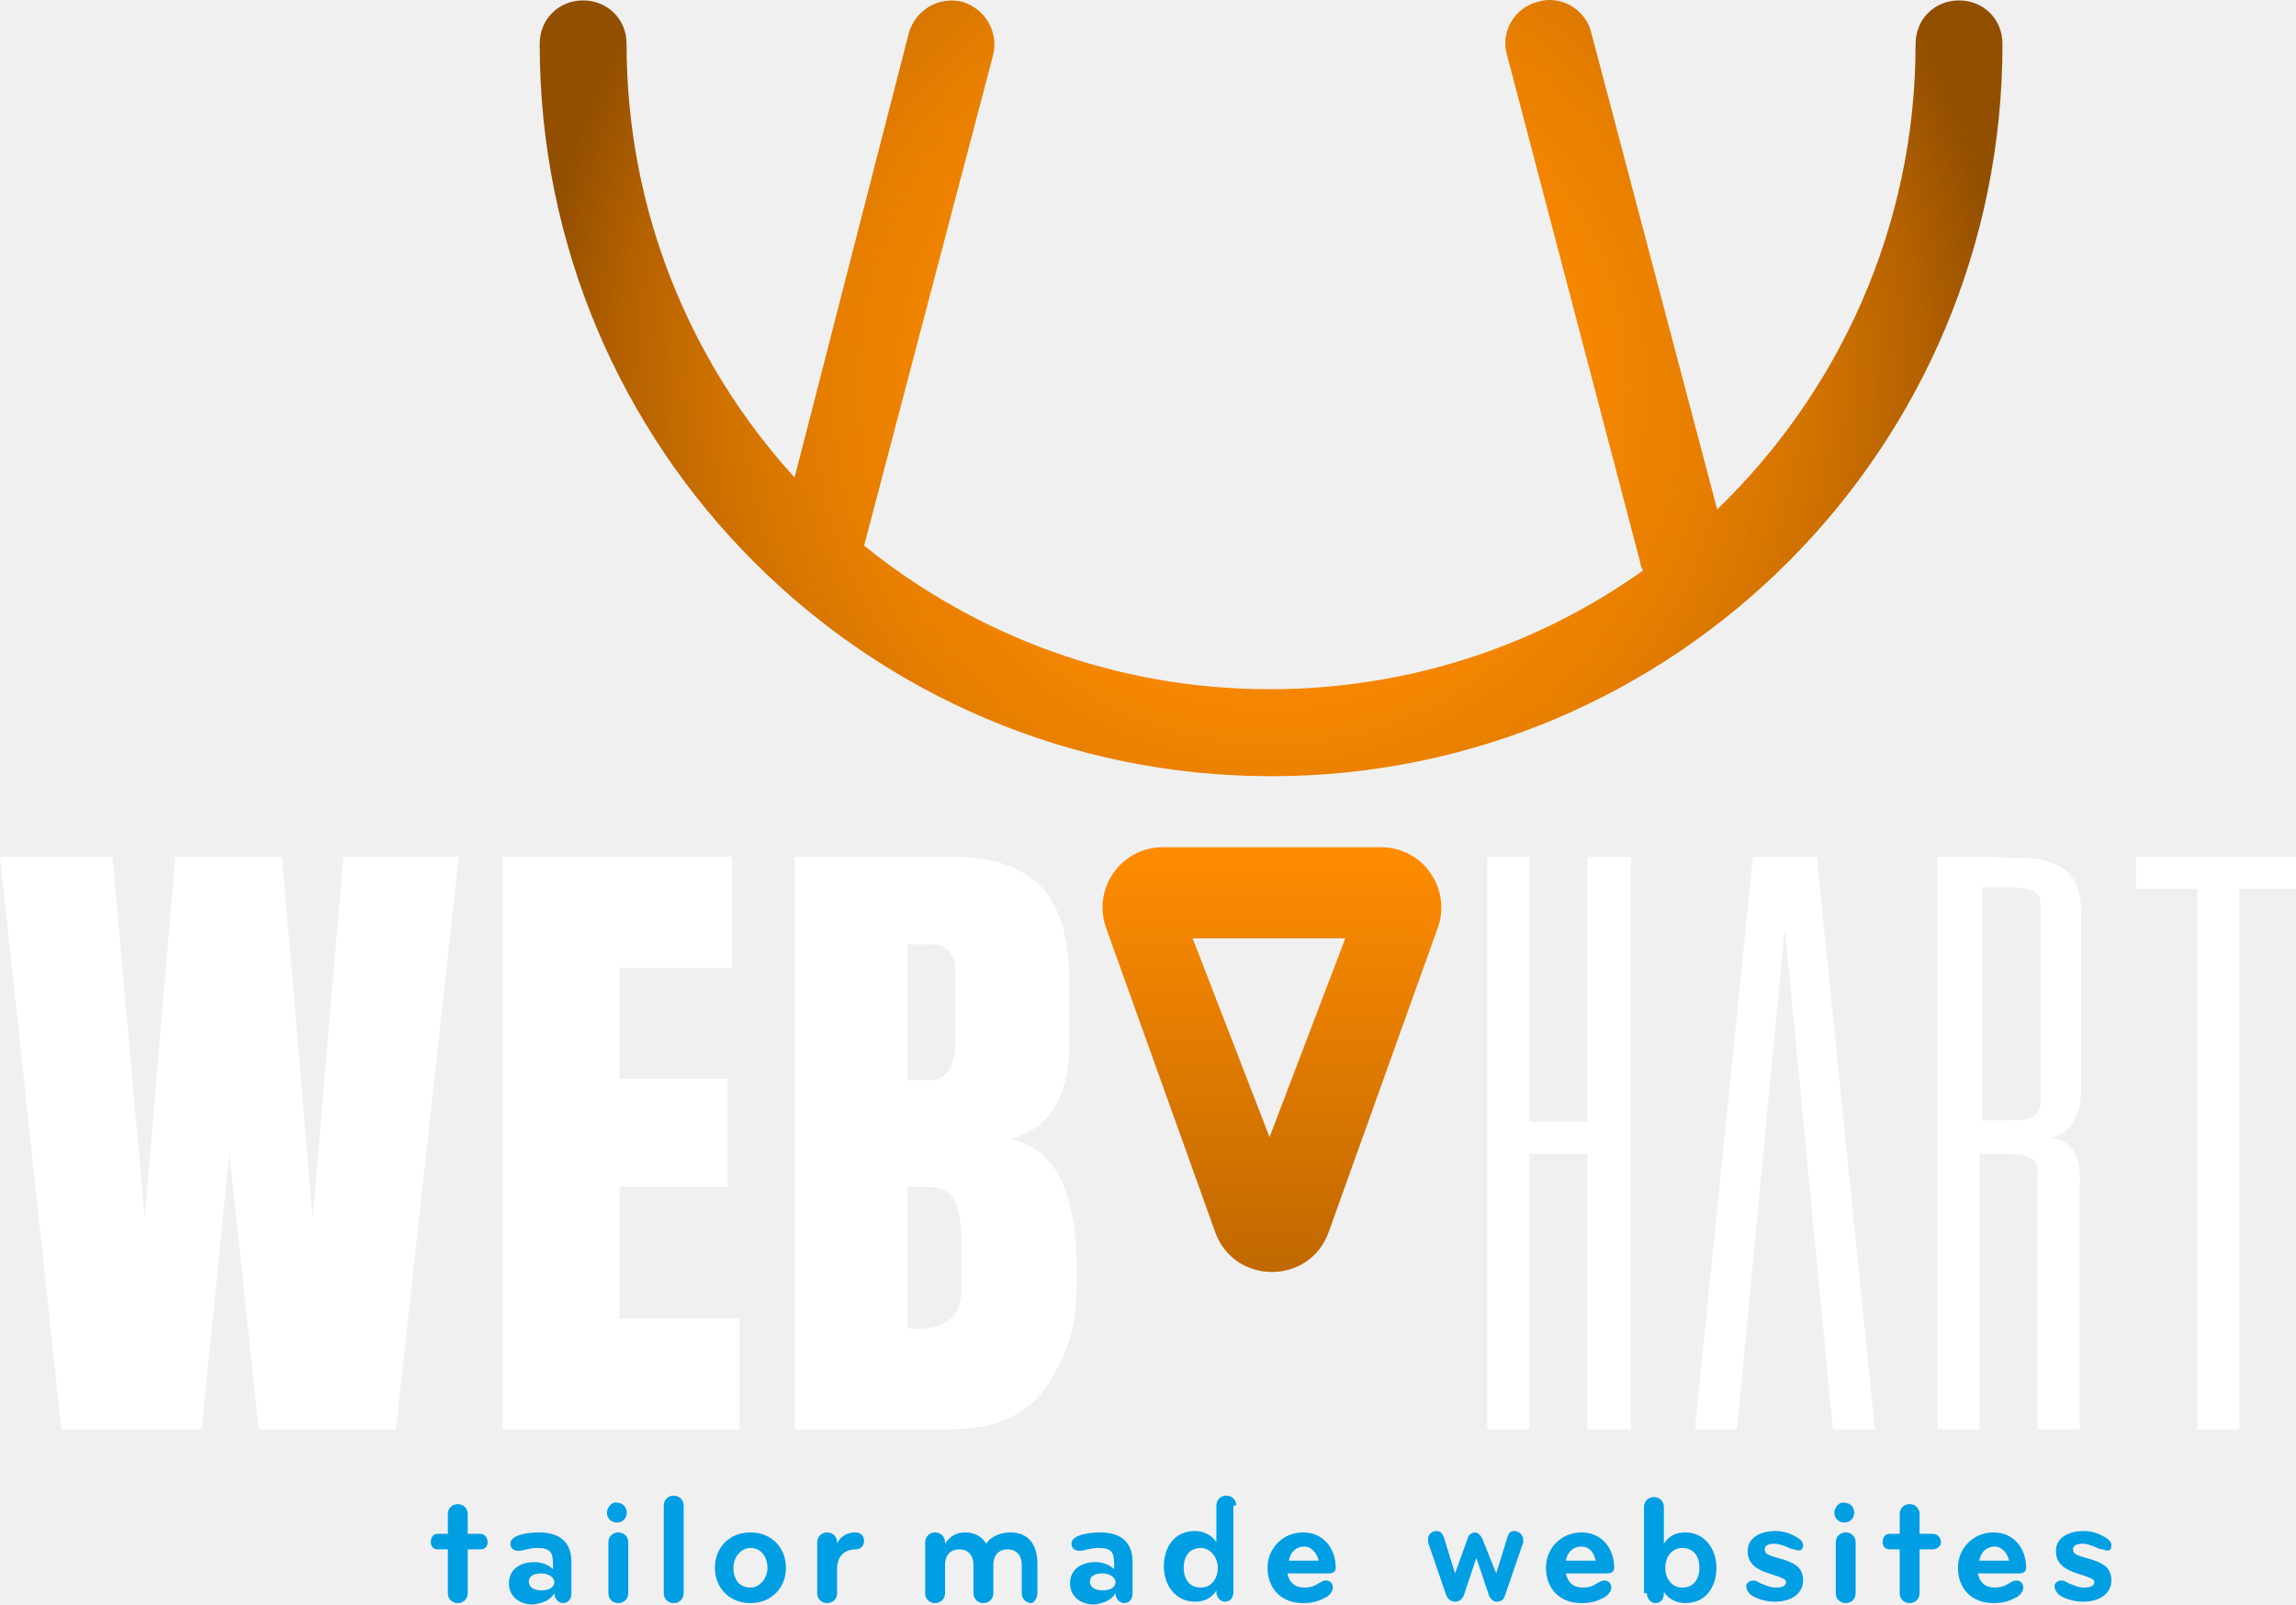
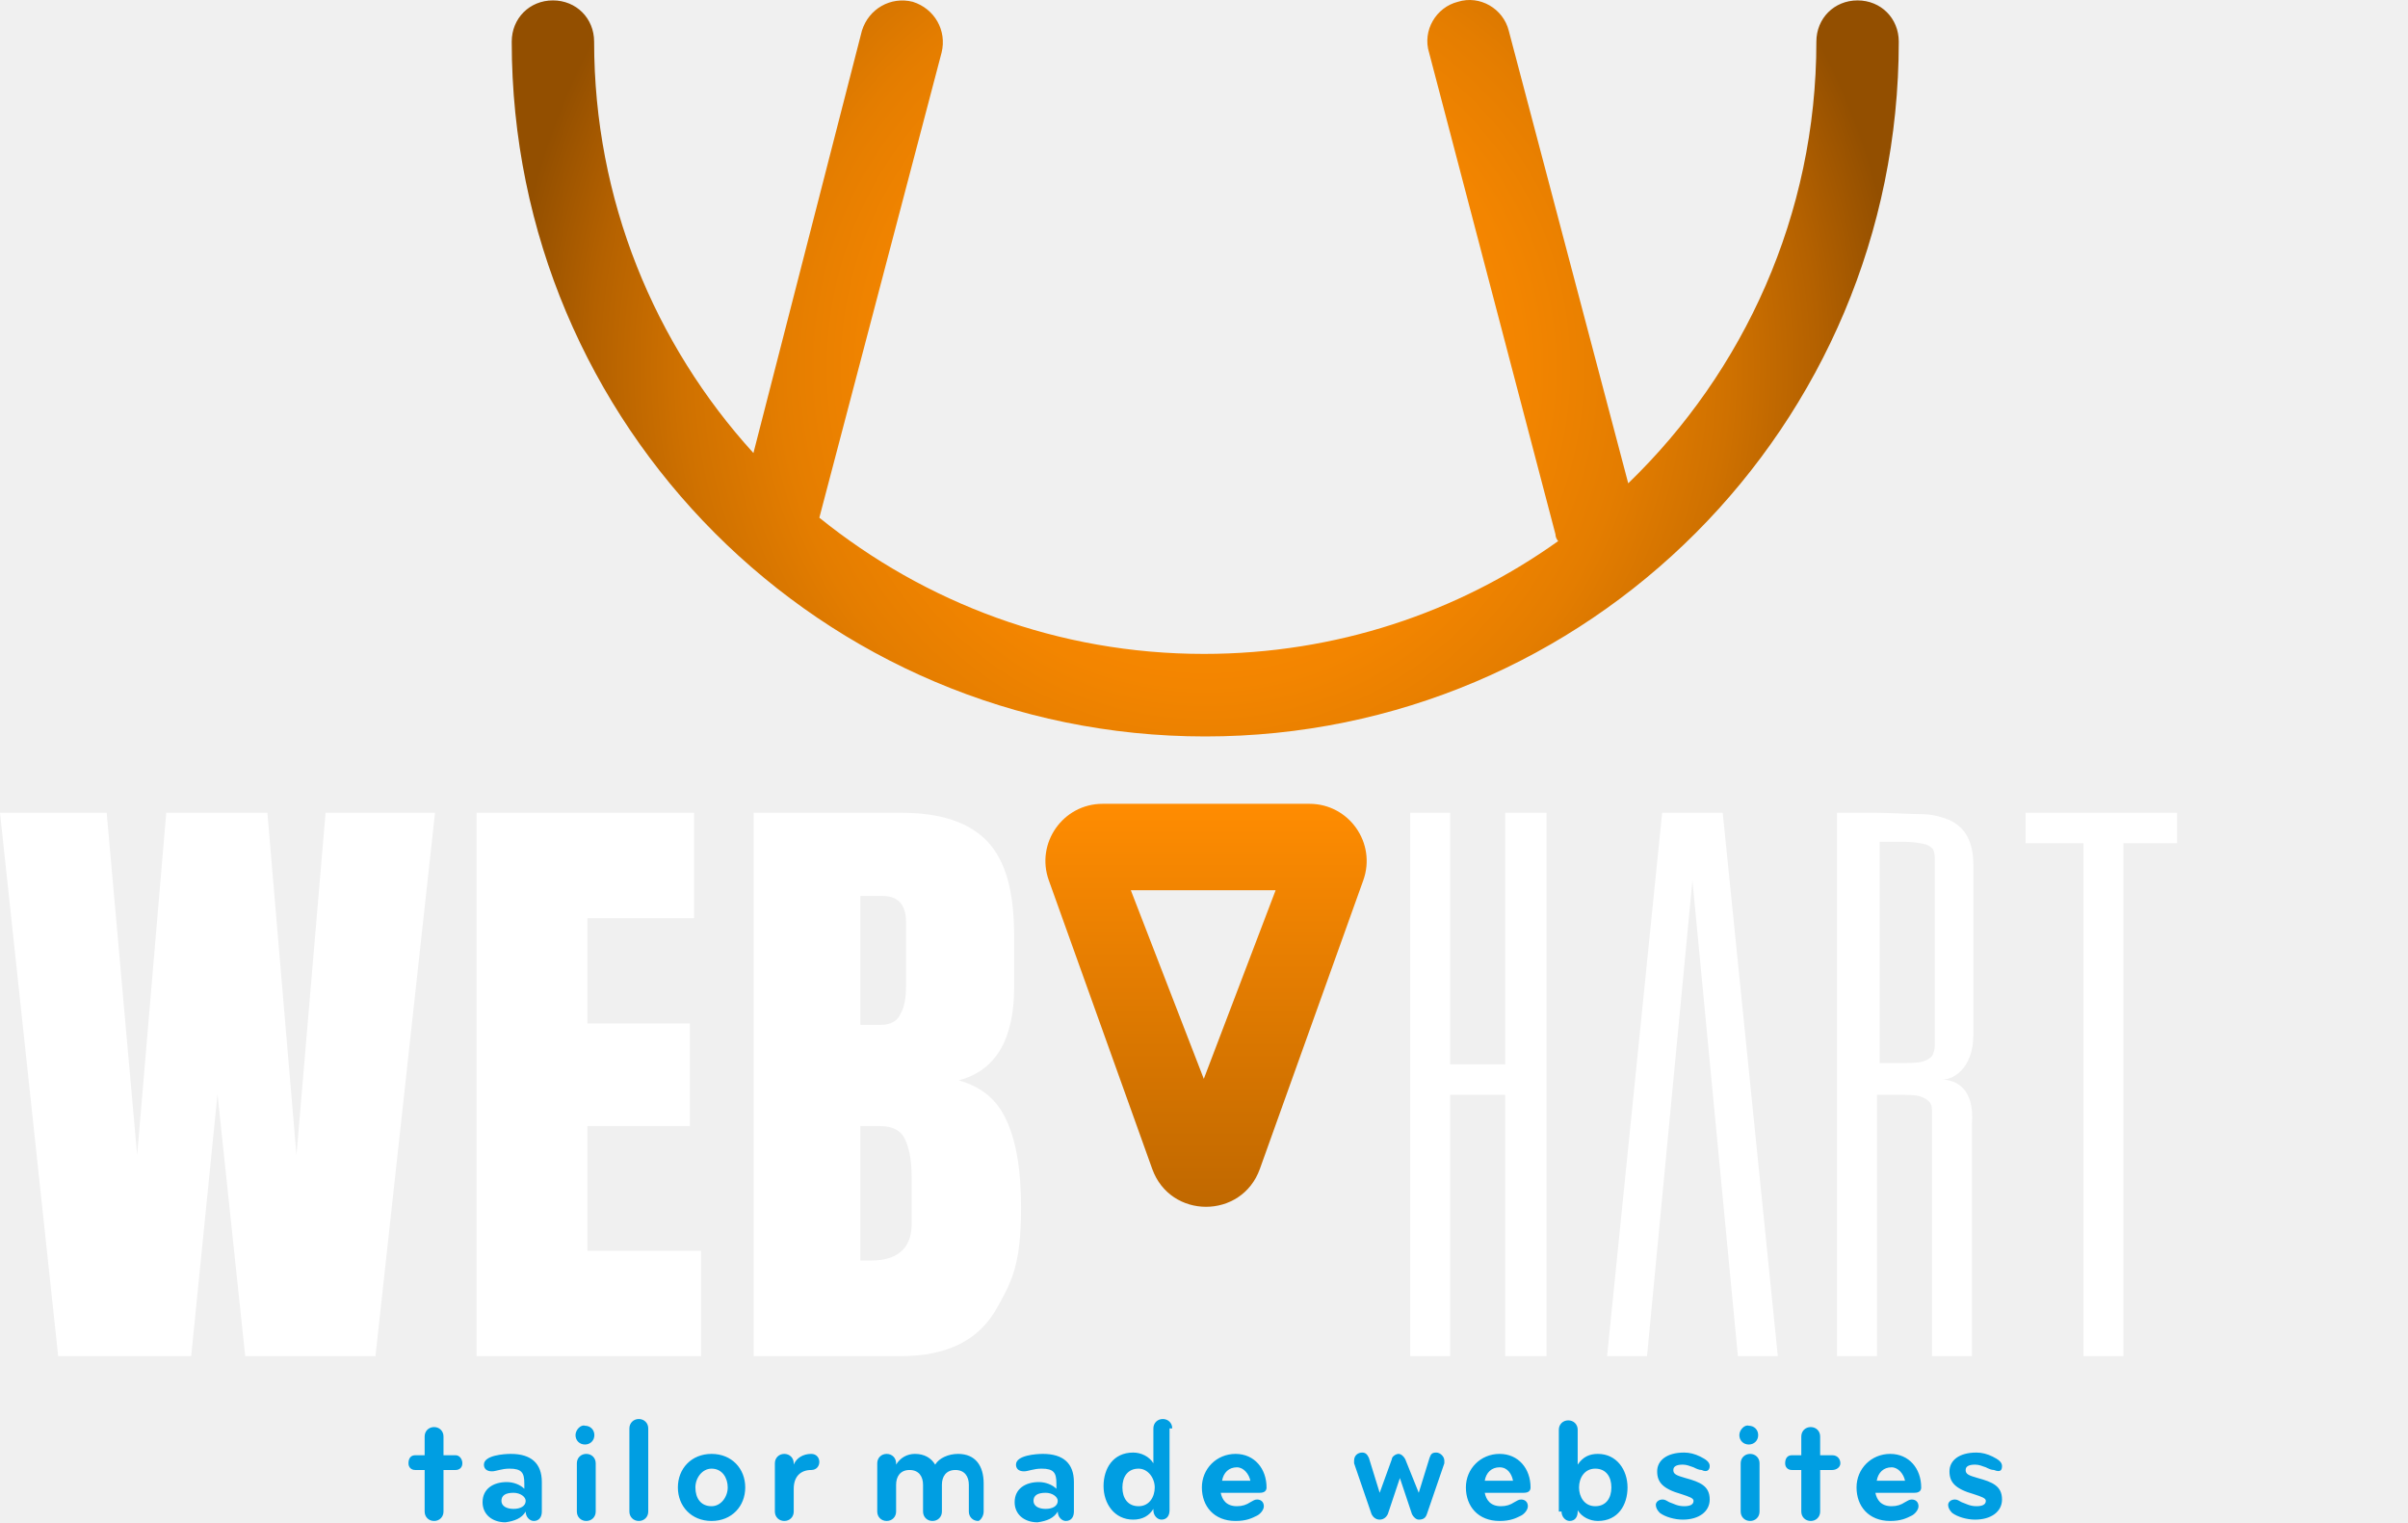
- <svg xmlns="http://www.w3.org/2000/svg" viewBox="0 0 495 346" fill="none">
-   <path fill-rule="evenodd" clip-rule="evenodd" d="M261.979 265.678C266.097 277.162 282.338 277.162 286.454 265.678L309.969 200.083C313.004 191.614 306.727 182.696 297.731 182.696H250.703C241.706 182.696 235.43 191.614 238.465 200.083L261.979 265.678ZM257.118 202.344L273.707 245.211L290.037 202.344H257.118Z" fill="url(#paint0_linear)" />
-   <path d="M422.354 0.092C417.046 0.092 412.987 4.157 412.987 9.473C412.987 48.873 396.438 84.521 370.209 109.85L343.043 6.972C341.794 1.968 336.486 -1.159 331.49 0.405C326.494 1.656 323.372 6.972 324.933 11.975L353.66 121.42C353.66 122.045 353.972 122.67 354.284 122.983C331.49 139.243 303.7 148.624 273.724 148.624C240.626 148.624 210.337 137.055 186.294 117.667L214.085 11.975C215.333 6.972 212.523 1.968 207.527 0.405C202.531 -0.846 197.535 1.968 195.974 6.972L171.306 102.97C148.824 78.267 135.086 45.434 135.086 9.473C135.086 4.157 131.026 0.092 125.718 0.092C120.41 0.092 116.351 4.157 116.351 9.473C116.351 96.716 186.919 167.386 274.036 167.386C361.154 167.386 431.722 96.716 431.722 9.473C431.722 4.157 427.663 0.092 422.354 0.092Z" fill="url(#paint1_radial)" />
-   <path d="M198.136 286.498H195.616V255.938H200.026C202.861 255.938 204.751 256.883 205.696 258.774C206.641 260.664 207.271 263.499 207.271 267.28V277.361C207.586 283.347 204.436 286.498 198.136 286.498ZM195.616 232.94V203.64H200.656C204.121 203.64 206.011 205.531 206.011 209.626V223.803C206.011 226.639 205.696 228.844 204.751 230.419C204.121 231.995 202.546 232.94 200.341 232.94H195.616ZM171.36 308.236H204.751C215.146 308.236 222.076 304.771 226.171 298.155C229.951 291.539 232.156 287.758 232.156 274.526C232.156 266.335 231.211 260.034 229.006 254.993C226.801 249.952 223.336 247.117 217.981 245.542C226.486 243.336 230.581 236.09 230.581 224.434V212.777C230.581 202.695 228.691 195.764 224.596 191.354C220.501 186.943 213.886 184.738 205.066 184.738H171.36V308.236ZM159.39 308.236V284.292H133.56V255.938H156.87V232.625H133.56V208.681H157.815V184.738H108.36V308.236H159.39V308.236ZM43.47 308.236L49.455 248.692L55.755 308.236H85.365L98.91 184.738H74.025L67.41 262.554L60.795 184.738H37.8L31.185 262.554L24.255 184.738H0L13.23 308.236H43.47Z" fill="white" />
-   <path d="M329.713 184.738H320.635V308.236H329.713V248.844H342.235V308.236H351.626V184.738H342.235V241.93H329.713V184.738Z" fill="white" />
-   <path d="M404.218 308.236L391.696 184.738H377.922L365.4 308.236H374.479L384.809 200.136L395.14 308.236H404.218Z" fill="white" />
-   <path d="M439.906 237.531C439.906 238.788 439.593 239.416 439.28 240.045C438.654 240.673 438.028 240.988 437.089 241.302C435.836 241.616 433.958 241.616 432.393 241.616H427.384V191.337C428.949 191.337 432.393 191.337 433.332 191.337C434.584 191.337 437.089 191.651 438.028 191.965C438.654 192.279 439.28 192.594 439.593 193.222C439.906 193.851 439.906 194.793 439.906 195.736V237.531V237.531ZM441.471 245.387C444.915 245.387 448.671 241.93 448.671 235.331V196.365C448.671 193.536 448.045 191.337 447.106 189.765C446.167 188.194 444.602 186.937 443.037 186.309C441.471 185.68 439.28 185.052 437.089 185.052C434.897 185.052 429.262 184.738 426.758 184.738H417.68V308.236H426.758V248.844H431.767C433.332 248.844 435.523 248.844 436.462 249.158C437.402 249.472 438.028 249.786 438.654 250.415C439.28 251.043 439.28 251.986 439.28 252.929V308.236H448.358V255.443C448.984 247.587 444.915 245.387 441.471 245.387Z" fill="white" />
-   <path d="M460.565 184.738V191.651H473.713V308.236H482.792V191.651H495.001V184.738H460.565Z" fill="white" />
-   <path d="M455.196 333.196C455.196 332.281 454.277 331.671 453.052 331.061C451.827 330.452 450.602 330.147 449.377 330.147C445.395 330.147 443.251 331.976 443.251 334.415C443.251 336.854 444.476 338.378 448.764 339.598C450.602 340.208 451.52 340.512 451.52 341.122C451.52 342.037 450.602 342.342 449.377 342.342C447.845 342.342 446.926 341.732 446.008 341.427C445.395 341.122 445.089 340.817 444.476 340.817C443.557 340.817 442.945 341.427 442.945 342.037C442.945 342.646 443.251 343.256 443.864 343.866C445.089 344.781 447.233 345.39 449.07 345.39C452.746 345.39 455.196 343.561 455.196 340.817C455.196 337.769 453.052 336.854 449.683 335.939C447.539 335.33 446.926 335.025 446.926 334.11C446.926 333.196 447.845 332.891 449.07 332.891C449.989 332.891 450.602 333.196 451.52 333.5C452.133 333.805 452.746 334.11 453.358 334.11C454.889 334.72 455.196 334.11 455.196 333.196ZM433.144 336.549H426.712C427.019 334.72 428.244 333.5 430.081 333.5C431.613 333.5 432.838 335.025 433.144 336.549ZM436.819 338.073C436.819 333.805 434.063 330.452 429.775 330.452C425.487 330.452 422.118 333.805 422.118 338.073C422.118 342.342 424.875 345.695 429.775 345.695C432.225 345.695 433.45 345.085 434.675 344.476C435.288 344.171 436.207 343.256 436.207 342.342C436.207 341.427 435.594 340.817 434.675 340.817C434.063 340.817 433.757 341.122 433.144 341.427C432.225 342.037 431.306 342.342 430.081 342.342C427.631 342.342 426.712 340.817 426.406 339.293H435.288C436.513 339.293 436.819 338.683 436.819 338.073ZM409.561 343.561C409.561 344.781 410.48 345.695 411.705 345.695C412.93 345.695 413.849 344.781 413.849 343.561V334.11H416.605C417.524 334.11 418.443 333.5 418.443 332.586C418.443 331.671 417.831 330.757 416.605 330.757H413.849V326.488C413.849 325.269 412.93 324.354 411.705 324.354C410.48 324.354 409.561 325.269 409.561 326.488V330.757H407.417C406.498 330.757 405.886 331.366 405.886 332.586C405.886 333.5 406.498 334.11 407.417 334.11H409.561V343.561ZM395.779 343.561C395.779 344.781 396.698 345.695 397.923 345.695C399.148 345.695 400.067 344.781 400.067 343.561V332.586C400.067 331.366 399.148 330.452 397.923 330.452C396.698 330.452 395.779 331.366 395.779 332.586V343.561ZM395.473 326.184C395.473 327.403 396.391 328.318 397.617 328.318C398.842 328.318 399.76 327.403 399.76 326.184C399.76 324.964 398.842 324.049 397.617 324.049C396.698 323.745 395.473 324.964 395.473 326.184ZM388.735 333.196C388.735 332.281 387.816 331.671 386.591 331.061C385.366 330.452 384.141 330.147 382.916 330.147C378.934 330.147 376.79 331.976 376.79 334.415C376.79 336.854 378.015 338.378 382.303 339.598C384.141 340.208 385.059 340.512 385.059 341.122C385.059 342.037 384.141 342.342 382.916 342.342C381.384 342.342 380.465 341.732 379.547 341.427C378.934 341.122 378.628 340.817 378.015 340.817C377.096 340.817 376.484 341.427 376.484 342.037C376.484 342.646 376.79 343.256 377.403 343.866C378.628 344.781 380.772 345.39 382.609 345.39C386.285 345.39 388.735 343.561 388.735 340.817C388.735 337.769 386.591 336.854 383.222 335.939C381.078 335.33 380.465 335.025 380.465 334.11C380.465 333.196 381.384 332.891 382.609 332.891C383.528 332.891 384.141 333.196 385.059 333.5C385.672 333.805 386.284 334.11 386.897 334.11C388.122 334.72 388.735 334.11 388.735 333.196ZM366.377 338.073C366.377 340.512 365.152 342.342 362.702 342.342C360.251 342.342 359.026 340.208 359.026 338.073C359.026 335.939 360.251 333.805 362.702 333.805C365.152 333.805 366.377 335.635 366.377 338.073ZM355.045 343.561C355.045 344.781 355.964 345.695 356.882 345.695C358.107 345.695 358.72 344.781 358.72 343.561V343.256C359.639 344.781 361.476 345.695 363.314 345.695C367.908 345.695 370.052 342.037 370.052 338.073C370.052 334.11 367.602 330.452 363.314 330.452C361.476 330.452 359.945 331.061 358.72 332.891V324.964C358.72 323.745 357.801 322.83 356.576 322.83C355.351 322.83 354.432 323.745 354.432 324.964V343.561H355.045ZM344.019 336.549H337.587C337.894 334.72 339.119 333.5 340.956 333.5C342.794 333.5 343.713 335.025 344.019 336.549ZM348.001 338.073C348.001 333.805 345.244 330.452 340.956 330.452C336.668 330.452 333.299 333.805 333.299 338.073C333.299 342.342 336.056 345.695 340.956 345.695C343.406 345.695 344.632 345.085 345.857 344.476C346.469 344.171 347.388 343.256 347.388 342.342C347.388 341.427 346.775 340.817 345.857 340.817C345.244 340.817 344.938 341.122 344.325 341.427C343.406 342.037 342.488 342.342 341.263 342.342C338.812 342.342 337.894 340.817 337.587 339.293H346.469C347.694 339.293 348.001 338.683 348.001 338.073ZM319.517 331.671C319.211 331.061 318.598 330.452 317.986 330.452C317.373 330.452 316.455 331.061 316.455 331.671L313.698 339.293L311.248 331.366C310.942 330.757 310.635 330.147 309.717 330.147C308.798 330.147 307.879 330.757 307.879 331.976C307.879 332.281 307.879 332.586 307.879 332.586L311.86 344.171C312.167 344.781 312.779 345.39 313.698 345.39C314.617 345.39 315.229 344.781 315.536 344.171L318.292 335.939L321.049 344.171C321.355 344.781 321.967 345.39 322.58 345.39C323.499 345.39 324.111 345.085 324.418 344.171L328.399 332.586C328.399 332.281 328.399 331.976 328.399 331.976C328.399 331.061 327.48 330.147 326.561 330.147C325.643 330.147 325.336 330.452 325.03 331.366L322.58 339.293L319.517 331.671ZM284.296 336.549H277.864C278.171 334.72 279.396 333.5 281.233 333.5C282.765 333.5 283.99 335.025 284.296 336.549ZM287.971 338.073C287.971 333.805 285.215 330.452 280.927 330.452C276.639 330.452 273.27 333.805 273.27 338.073C273.27 342.342 276.027 345.695 280.927 345.695C283.377 345.695 284.602 345.085 285.827 344.476C286.44 344.171 287.359 343.256 287.359 342.342C287.359 341.427 286.746 340.817 285.827 340.817C285.215 340.817 284.908 341.122 284.296 341.427C283.377 342.037 282.458 342.342 281.233 342.342C278.783 342.342 277.864 340.817 277.558 339.293H286.44C287.665 339.293 287.971 338.683 287.971 338.073ZM255.2 338.073C255.2 335.635 256.425 333.805 258.875 333.805C261.019 333.805 262.551 335.939 262.551 338.073C262.551 340.208 261.326 342.342 258.875 342.342C256.425 342.342 255.2 340.512 255.2 338.073ZM266.532 324.659C266.532 323.44 265.613 322.525 264.388 322.525C263.163 322.525 262.244 323.44 262.244 324.659V332.586C261.326 331.061 259.488 330.147 257.65 330.147C253.056 330.147 250.912 333.805 250.912 337.769C250.912 341.732 253.362 345.39 257.65 345.39C259.794 345.39 261.326 344.476 262.244 342.951V343.256C262.244 344.476 263.163 345.39 264.082 345.39C265.307 345.39 265.92 344.476 265.92 343.256V324.659H266.532ZM240.499 341.122C240.499 342.342 239.274 342.951 237.743 342.951C236.211 342.951 234.986 342.342 234.986 341.122C234.986 339.903 235.905 339.293 237.743 339.293C239.274 339.293 240.499 340.208 240.499 341.122ZM240.499 343.561C240.499 344.781 241.418 345.695 242.337 345.695C243.562 345.695 244.174 344.781 244.174 343.561V336.854C244.174 332.586 241.724 330.452 237.13 330.452C235.599 330.452 231.005 330.757 231.005 332.891C231.005 333.805 231.617 334.415 232.842 334.415C233.761 334.415 234.986 333.805 236.824 333.805C239.58 333.805 240.193 334.72 240.193 337.159V338.378C239.274 337.464 237.743 336.854 236.211 336.854C233.149 336.854 230.698 338.378 230.698 341.427C230.698 344.171 232.842 346 235.905 346C238.049 345.695 239.58 345.085 240.499 343.561ZM223.654 343.561V337.159C223.654 333.196 221.816 330.452 217.835 330.452C215.691 330.452 213.547 331.366 212.628 332.891C211.709 331.366 210.178 330.452 208.034 330.452C206.197 330.452 204.665 331.366 203.746 332.891V332.586C203.746 331.366 202.828 330.452 201.603 330.452C200.377 330.452 199.459 331.366 199.459 332.586V343.561C199.459 344.781 200.377 345.695 201.603 345.695C202.828 345.695 203.746 344.781 203.746 343.561V337.464C203.746 335.635 204.665 334.11 206.809 334.11C208.953 334.11 209.872 335.635 209.872 337.464V343.561C209.872 344.781 210.791 345.695 212.016 345.695C213.241 345.695 214.16 344.781 214.16 343.561V337.464C214.16 335.635 215.078 334.11 217.222 334.11C219.366 334.11 220.285 335.635 220.285 337.464V343.561C220.285 344.781 221.204 345.695 222.429 345.695C222.735 345.695 223.654 344.781 223.654 343.561ZM186.289 332.281C186.289 331.366 185.676 330.452 184.451 330.452C182.614 330.452 181.082 331.366 180.47 332.891V332.586C180.47 331.366 179.551 330.452 178.326 330.452C177.101 330.452 176.182 331.366 176.182 332.586V343.561C176.182 344.781 177.101 345.695 178.326 345.695C179.551 345.695 180.47 344.781 180.47 343.561V338.378C180.47 335.635 182.001 334.11 184.451 334.11C185.676 334.11 186.289 333.196 186.289 332.281ZM165.462 338.073C165.462 340.208 163.931 342.342 161.787 342.342C159.337 342.342 158.112 340.512 158.112 338.073C158.112 335.939 159.643 333.805 161.787 333.805C164.237 333.805 165.462 335.939 165.462 338.073ZM169.444 338.073C169.444 333.805 166.381 330.452 161.787 330.452C157.193 330.452 154.13 333.805 154.13 338.073C154.13 342.342 157.193 345.695 161.787 345.695C166.381 345.695 169.444 342.342 169.444 338.073ZM143.105 343.561C143.105 344.781 144.023 345.695 145.248 345.695C146.474 345.695 147.392 344.781 147.392 343.561V324.659C147.392 323.44 146.474 322.525 145.248 322.525C144.023 322.525 143.105 323.44 143.105 324.659V343.561ZM131.16 343.561C131.16 344.781 132.079 345.695 133.304 345.695C134.529 345.695 135.448 344.781 135.448 343.561V332.586C135.448 331.366 134.529 330.452 133.304 330.452C132.079 330.452 131.16 331.366 131.16 332.586V343.561ZM130.854 326.184C130.854 327.403 131.773 328.318 132.998 328.318C134.223 328.318 135.142 327.403 135.142 326.184C135.142 324.964 134.223 324.049 132.998 324.049C132.079 323.745 130.854 324.964 130.854 326.184ZM119.522 341.122C119.522 342.342 118.297 342.951 116.765 342.951C115.234 342.951 114.009 342.342 114.009 341.122C114.009 339.903 114.928 339.293 116.765 339.293C118.297 339.293 119.522 340.208 119.522 341.122ZM119.522 343.561C119.522 344.781 120.44 345.695 121.359 345.695C122.584 345.695 123.197 344.781 123.197 343.561V336.854C123.197 332.586 120.747 330.452 116.153 330.452C114.621 330.452 110.027 330.757 110.027 332.891C110.027 333.805 110.64 334.415 111.865 334.415C112.784 334.415 114.009 333.805 115.846 333.805C118.603 333.805 119.215 334.72 119.215 337.159V338.378C118.297 337.464 116.765 336.854 115.234 336.854C112.171 336.854 109.721 338.378 109.721 341.427C109.721 344.171 111.865 346 114.928 346C117.071 345.695 118.603 345.085 119.522 343.561ZM96.551 343.561C96.551 344.781 97.47 345.695 98.695 345.695C99.92 345.695 100.839 344.781 100.839 343.561V334.11H103.595C104.514 334.11 105.127 333.5 105.127 332.586C105.127 331.671 104.514 330.757 103.595 330.757H100.839V326.488C100.839 325.269 99.92 324.354 98.695 324.354C97.47 324.354 96.551 325.269 96.551 326.488V330.757H94.407C93.489 330.757 92.876 331.366 92.876 332.586C92.876 333.5 93.489 334.11 94.407 334.11H96.551V343.561V343.561Z" fill="#009EE2" />
+ <svg xmlns="http://www.w3.org/2000/svg" width="1582" height="1000" viewBox="0 0 1582 1000" fill="none">
+   <g clip-path="url(#clip0)">
+     <path fill-rule="evenodd" clip-rule="evenodd" d="M756.981 767.855C768.879 801.046 815.807 801.046 827.7 767.855L895.646 578.274C904.416 553.798 886.279 528.023 860.285 528.023H724.399C698.402 528.023 680.268 553.798 689.038 578.274L756.981 767.855ZM742.935 584.809L790.868 708.702L838.053 584.809H742.935Z" fill="url(#paint0_linear)" />
+     <path d="M1220.38 0.267C1205.04 0.267 1193.31 12.016 1193.31 27.379C1193.31 141.253 1145.5 244.281 1069.71 317.486L991.213 20.149C987.604 5.689 972.266 -3.348 957.831 1.171C943.395 4.786 934.374 20.149 938.884 34.609L1021.89 350.925C1021.89 352.731 1022.79 354.538 1023.69 355.442C957.831 402.436 877.532 429.549 790.917 429.549C695.282 429.549 607.763 396.113 538.291 340.078L618.592 34.609C622.198 20.149 614.079 5.689 599.643 1.171C585.207 -2.445 570.772 5.689 566.261 20.149L494.984 297.601C430.023 226.205 390.327 131.311 390.327 27.379C390.327 12.016 378.596 0.267 363.259 0.267C347.921 0.267 336.193 12.016 336.193 27.379C336.193 279.527 540.097 483.775 791.819 483.775C1043.54 483.775 1247.45 279.527 1247.45 27.379C1247.45 12.016 1235.72 0.267 1220.38 0.267Z" fill="url(#paint1_radial)" />
+     <path d="M572.508 828.029H565.227V739.705H577.969C586.161 739.705 591.622 742.436 594.353 747.902C597.083 753.364 598.903 761.558 598.903 772.486V801.621C599.814 818.922 590.712 828.029 572.508 828.029ZM565.227 673.237V588.555H579.79C589.802 588.555 595.263 594.02 595.263 605.856V646.829C595.263 655.026 594.353 661.399 591.622 665.951C589.802 670.506 585.251 673.237 578.879 673.237H565.227ZM495.14 890.855H591.622C621.658 890.855 641.682 880.841 653.515 861.72C664.437 842.598 670.808 831.671 670.808 793.428C670.808 769.754 668.077 751.543 661.706 736.974C655.335 722.405 645.323 714.211 629.85 709.659C654.425 703.283 666.257 682.341 666.257 648.653V614.962C666.257 585.824 660.796 565.792 648.964 553.046C637.131 540.298 618.017 533.925 592.532 533.925H495.14V890.855ZM460.553 890.855V821.653H385.918V739.705H453.271V672.327H385.918V603.124H456.002V533.925H313.103V890.855H460.553ZM125.606 890.855L142.899 718.763L161.103 890.855H246.66L285.798 533.925H213.894L194.78 758.827L175.666 533.925H109.222L90.108 758.827L70.084 533.925H0L38.228 890.855H125.606Z" fill="white" />
+     <path d="M952.696 533.925H926.466V890.855H952.696V719.202H988.878V890.855H1016.01V533.925H988.878V699.22H952.696V533.925Z" fill="white" />
+     <path d="M1167.98 890.855L1131.79 533.925H1091.99L1055.81 890.855H1082.05L1111.89 578.428L1141.75 890.855H1167.98Z" fill="white" />
+     <path d="M1271.1 686.506C1271.1 690.139 1270.19 691.954 1269.29 693.772C1267.48 695.587 1265.67 696.497 1262.96 697.405C1259.34 698.312 1253.91 698.312 1249.39 698.312H1234.91V552.997C1239.44 552.997 1249.39 552.997 1252.1 552.997C1255.72 552.997 1262.96 553.905 1265.67 554.812C1267.48 555.72 1269.29 556.63 1270.19 558.445C1271.1 560.263 1271.1 562.986 1271.1 565.711V686.506ZM1275.62 709.211C1285.57 709.211 1296.42 699.22 1296.42 680.147V567.529C1296.42 559.353 1294.61 552.997 1291.9 548.454C1289.19 543.913 1284.66 540.28 1280.14 538.465C1275.62 536.647 1269.29 534.832 1262.96 534.832C1256.62 534.832 1240.34 533.925 1233.1 533.925H1206.87V890.855H1233.1V719.202H1247.58C1252.1 719.202 1258.43 719.202 1261.14 720.11C1263.86 721.017 1265.67 721.925 1267.48 723.743C1269.29 725.558 1269.29 728.283 1269.29 731.009V890.855H1295.52V738.275C1297.33 715.569 1285.57 709.211 1275.62 709.211Z" fill="white" />
+     <path d="M1330.79 533.925V553.905H1368.78V890.855H1395.01V553.905H1430.29V533.925H1330.79Z" fill="white" />
+     <path d="M1315.28 962.994C1315.28 960.35 1312.62 958.587 1309.08 956.824C1305.54 955.064 1302 954.182 1298.46 954.182C1286.96 954.182 1280.76 959.468 1280.76 966.517C1280.76 973.567 1284.3 977.971 1296.69 981.497C1302 983.26 1304.65 984.139 1304.65 985.902C1304.65 988.546 1302 989.428 1298.46 989.428C1294.03 989.428 1291.38 987.665 1288.73 986.783C1286.96 985.902 1286.07 985.02 1284.3 985.02C1281.64 985.02 1279.88 986.783 1279.88 988.546C1279.88 990.306 1280.76 992.069 1282.53 993.832C1286.07 996.477 1292.27 998.237 1297.57 998.237C1308.2 998.237 1315.28 992.951 1315.28 985.02C1315.28 976.211 1309.08 973.567 1299.35 970.922C1293.15 969.162 1291.38 968.28 1291.38 965.636C1291.38 962.994 1294.03 962.113 1297.57 962.113C1300.23 962.113 1302 962.994 1304.65 963.873C1306.42 964.754 1308.2 965.636 1309.96 965.636C1314.39 967.399 1315.28 965.636 1315.28 962.994ZM1251.56 972.685H1232.97C1233.86 967.399 1237.4 963.873 1242.71 963.873C1247.13 963.873 1250.67 968.28 1251.56 972.685ZM1262.18 977.09C1262.18 964.754 1254.21 955.064 1241.82 955.064C1229.43 955.064 1219.7 964.754 1219.7 977.09C1219.7 989.428 1227.66 999.119 1241.82 999.119C1248.9 999.119 1252.44 997.356 1255.98 995.596C1257.75 994.714 1260.41 992.07 1260.41 989.428C1260.41 986.783 1258.64 985.02 1255.98 985.02C1254.21 985.02 1253.33 985.902 1251.56 986.783C1248.9 988.546 1246.25 989.428 1242.71 989.428C1235.63 989.428 1232.97 985.02 1232.09 980.616H1257.75C1261.29 980.616 1262.18 978.853 1262.18 977.09ZM1183.41 992.951C1183.41 996.477 1186.07 999.119 1189.61 999.119C1193.15 999.119 1195.8 996.477 1195.8 992.951V965.636H1203.77C1206.42 965.636 1209.08 963.873 1209.08 961.231C1209.08 958.587 1207.31 955.945 1203.77 955.945H1195.8V943.607C1195.8 940.084 1193.15 937.439 1189.61 937.439C1186.07 937.439 1183.41 940.084 1183.41 943.607V955.945H1177.22C1174.56 955.945 1172.8 957.705 1172.8 961.231C1172.8 963.873 1174.56 965.636 1177.22 965.636H1183.41V992.951ZM1143.59 992.951C1143.59 996.477 1146.25 999.119 1149.79 999.119C1153.33 999.119 1155.98 996.477 1155.98 992.951V961.231C1155.98 957.705 1153.33 955.064 1149.79 955.064C1146.25 955.064 1143.59 957.705 1143.59 961.231V992.951ZM1142.71 942.728C1142.71 946.251 1145.36 948.896 1148.9 948.896C1152.44 948.896 1155.09 946.251 1155.09 942.728C1155.09 939.202 1152.44 936.558 1148.9 936.558C1146.25 935.679 1142.71 939.202 1142.71 942.728ZM1123.24 962.994C1123.24 960.35 1120.58 958.587 1117.04 956.824C1113.5 955.064 1109.96 954.182 1106.42 954.182C1094.92 954.182 1088.72 959.468 1088.72 966.517C1088.72 973.567 1092.26 977.971 1104.65 981.497C1109.96 983.26 1112.62 984.139 1112.62 985.902C1112.62 988.546 1109.96 989.428 1106.42 989.428C1102 989.428 1099.34 987.665 1096.69 986.783C1094.92 985.902 1094.03 985.02 1092.26 985.02C1089.61 985.02 1087.84 986.783 1087.84 988.546C1087.84 990.306 1088.72 992.069 1090.49 993.832C1094.03 996.477 1100.23 998.237 1105.54 998.237C1116.16 998.237 1123.24 992.951 1123.24 985.02C1123.24 976.211 1117.04 973.567 1107.31 970.922C1101.11 969.162 1099.34 968.28 1099.34 965.636C1099.34 962.994 1102 962.113 1105.54 962.113C1108.19 962.113 1109.96 962.994 1112.62 963.873C1114.39 964.754 1116.16 965.636 1117.93 965.636C1121.47 967.399 1123.24 965.636 1123.24 962.994ZM1058.64 977.09C1058.64 984.139 1055.1 989.428 1048.02 989.428C1040.93 989.428 1037.39 983.26 1037.39 977.09C1037.39 970.922 1040.93 964.754 1048.02 964.754C1055.1 964.754 1058.64 970.043 1058.64 977.09ZM1025.89 992.951C1025.89 996.477 1028.55 999.119 1031.2 999.119C1034.74 999.119 1036.51 996.477 1036.51 992.951V992.07C1039.17 996.477 1044.47 999.119 1049.78 999.119C1063.06 999.119 1069.25 988.546 1069.25 977.09C1069.25 965.636 1062.18 955.064 1049.78 955.064C1044.47 955.064 1040.05 956.824 1036.51 962.113V939.202C1036.51 935.679 1033.86 933.035 1030.32 933.035C1026.78 933.035 1024.12 935.679 1024.12 939.202V992.951H1025.89ZM994.033 972.685H975.448C976.335 967.399 979.874 963.873 985.182 963.873C990.493 963.873 993.149 968.28 994.033 972.685ZM1005.54 977.09C1005.54 964.754 997.572 955.064 985.182 955.064C972.792 955.064 963.058 964.754 963.058 977.09C963.058 989.428 971.024 999.119 985.182 999.119C992.261 999.119 995.804 997.356 999.343 995.596C1001.11 994.714 1003.77 992.07 1003.77 989.428C1003.77 986.783 1002 985.02 999.343 985.02C997.572 985.02 996.688 985.902 994.917 986.783C992.261 988.546 989.609 989.428 986.069 989.428C978.987 989.428 976.335 985.02 975.448 980.616H1001.11C1004.65 980.616 1005.54 978.853 1005.54 977.09ZM923.235 958.587C922.351 956.824 920.579 955.064 918.811 955.064C917.04 955.064 914.387 956.824 914.387 958.587L906.421 980.616L899.342 957.705C898.458 955.945 897.571 954.182 894.918 954.182C892.263 954.182 889.607 955.945 889.607 959.468C889.607 960.35 889.607 961.231 889.607 961.231L901.11 994.714C901.997 996.477 903.766 998.237 906.421 998.237C909.076 998.237 910.845 996.477 911.732 994.714L919.695 970.922L927.662 994.714C928.546 996.477 930.314 998.237 932.085 998.237C934.741 998.237 936.509 997.356 937.396 994.714L948.899 961.231C948.899 960.35 948.899 959.468 948.899 959.468C948.899 956.824 946.244 954.182 943.588 954.182C940.936 954.182 940.049 955.064 939.164 957.705L932.085 980.616L923.235 958.587ZM821.465 972.685H802.88C803.767 967.399 807.306 963.873 812.614 963.873C817.041 963.873 820.581 968.28 821.465 972.685ZM832.084 977.09C832.084 964.754 824.12 955.064 811.73 955.064C799.34 955.064 789.605 964.754 789.605 977.09C789.605 989.428 797.572 999.119 811.73 999.119C818.809 999.119 822.349 997.356 825.889 995.596C827.66 994.714 830.315 992.07 830.315 989.428C830.315 986.783 828.544 985.02 825.889 985.02C824.12 985.02 823.233 985.902 821.465 986.783C818.809 988.546 816.154 989.428 812.614 989.428C805.535 989.428 802.88 985.02 801.996 980.616H827.66C831.199 980.616 832.084 978.853 832.084 977.09ZM737.393 977.09C737.393 970.043 740.932 964.754 748.012 964.754C754.207 964.754 758.633 970.922 758.633 977.09C758.633 983.26 755.094 989.428 748.012 989.428C740.932 989.428 737.393 984.139 737.393 977.09ZM770.136 938.321C770.136 934.798 767.481 932.153 763.941 932.153C760.402 932.153 757.746 934.798 757.746 938.321V961.231C755.094 956.824 749.783 954.182 744.472 954.182C731.198 954.182 725.003 964.754 725.003 976.211C725.003 987.665 732.082 998.237 744.472 998.237C750.667 998.237 755.094 995.595 757.746 991.188V992.07C757.746 995.596 760.402 998.237 763.057 998.237C766.597 998.237 768.368 995.596 768.368 992.07V938.321H770.136ZM694.915 985.902C694.915 989.428 691.375 991.188 686.951 991.188C682.525 991.188 678.985 989.428 678.985 985.902C678.985 982.379 681.64 980.616 686.951 980.616C691.375 980.616 694.915 983.26 694.915 985.902ZM694.915 992.951C694.915 996.477 697.57 999.119 700.225 999.119C703.765 999.119 705.533 996.477 705.533 992.951V973.567C705.533 961.231 698.454 955.064 685.18 955.064C680.756 955.064 667.482 955.945 667.482 962.113C667.482 964.754 669.25 966.517 672.79 966.517C675.445 966.517 678.985 964.754 684.296 964.754C692.259 964.754 694.03 967.399 694.03 974.448V977.971C691.375 975.33 686.951 973.567 682.525 973.567C673.677 973.567 666.595 977.971 666.595 986.783C666.595 994.714 672.79 1000 681.64 1000C687.835 999.119 692.259 997.356 694.915 992.951ZM646.242 992.951V974.448C646.242 962.994 640.931 955.064 629.428 955.064C623.233 955.064 617.038 957.705 614.382 962.113C611.727 957.705 607.303 955.064 601.108 955.064C595.8 955.064 591.373 957.705 588.718 962.113V961.231C588.718 957.705 586.065 955.064 582.526 955.064C578.983 955.064 576.331 957.705 576.331 961.231V992.951C576.331 996.477 578.983 999.119 582.526 999.119C586.065 999.119 588.718 996.477 588.718 992.951V975.33C588.718 970.043 591.373 965.636 597.568 965.636C603.763 965.636 606.419 970.043 606.419 975.33V992.951C606.419 996.477 609.074 999.119 612.614 999.119C616.153 999.119 618.809 996.477 618.809 992.951V975.33C618.809 970.043 621.461 965.636 627.656 965.636C633.851 965.636 636.507 970.043 636.507 975.33V992.951C636.507 996.477 639.162 999.119 642.702 999.119C643.586 999.119 646.242 996.477 646.242 992.951ZM538.276 960.35C538.276 957.705 536.505 955.064 532.966 955.064C527.658 955.064 523.231 957.705 521.463 962.113V961.231C521.463 957.705 518.807 955.064 515.268 955.064C511.728 955.064 509.073 957.705 509.073 961.231V992.951C509.073 996.477 511.728 999.119 515.268 999.119C518.807 999.119 521.463 996.477 521.463 992.951V977.971C521.463 970.043 525.886 965.636 532.966 965.636C536.505 965.636 538.276 962.994 538.276 960.35ZM478.097 977.09C478.097 983.26 473.674 989.428 467.479 989.428C460.399 989.428 456.86 984.139 456.86 977.09C456.86 970.922 461.284 964.754 467.479 964.754C474.558 964.754 478.097 970.922 478.097 977.09ZM489.603 977.09C489.603 964.754 480.753 955.064 467.479 955.064C454.204 955.064 445.354 964.754 445.354 977.09C445.354 989.428 454.204 999.119 467.479 999.119C480.753 999.119 489.603 989.428 489.603 977.09ZM413.498 992.951C413.498 996.477 416.15 999.119 419.69 999.119C423.232 999.119 425.885 996.477 425.885 992.951V938.321C425.885 934.798 423.232 932.153 419.69 932.153C416.15 932.153 413.498 934.798 413.498 938.321V992.951ZM378.983 992.951C378.983 996.477 381.638 999.119 385.178 999.119C388.717 999.119 391.373 996.477 391.373 992.951V961.231C391.373 957.705 388.717 955.064 385.178 955.064C381.638 955.064 378.983 957.705 378.983 961.231V992.951ZM378.099 942.728C378.099 946.251 380.754 948.896 384.294 948.896C387.833 948.896 390.489 946.251 390.489 942.728C390.489 939.202 387.833 936.558 384.294 936.558C381.638 935.679 378.099 939.202 378.099 942.728ZM345.355 985.902C345.355 989.428 341.816 991.188 337.389 991.188C332.965 991.188 329.426 989.428 329.426 985.902C329.426 982.379 332.081 980.616 337.389 980.616C341.816 980.616 345.355 983.26 345.355 985.902ZM345.355 992.951C345.355 996.477 348.008 999.119 350.663 999.119C354.203 999.119 355.974 996.477 355.974 992.951V973.567C355.974 961.231 348.895 955.064 335.621 955.064C331.194 955.064 317.92 955.945 317.92 962.113C317.92 964.754 319.691 966.517 323.23 966.517C325.886 966.517 329.425 964.754 334.733 964.754C342.7 964.754 344.468 967.399 344.468 974.448V977.971C341.816 975.33 337.389 973.567 332.965 973.567C324.115 973.567 317.035 977.971 317.035 986.783C317.035 994.714 323.23 1000 332.081 1000C338.273 999.119 342.7 997.356 345.355 992.951ZM278.982 992.951C278.982 996.477 281.637 999.119 285.176 999.119C288.716 999.119 291.371 996.477 291.371 992.951V965.636H299.335C301.99 965.636 303.761 963.873 303.761 961.231C303.761 958.587 301.99 955.945 299.335 955.945H291.371V943.607C291.371 940.084 288.716 937.439 285.176 937.439C281.637 937.439 278.982 940.084 278.982 943.607V955.945H272.787C270.132 955.945 268.362 957.705 268.362 961.231C268.362 963.873 270.132 965.636 272.787 965.636H278.982V992.951Z" fill="#009EE2" />
+   </g>
  <defs>
-     <linearGradient id="paint0_linear" x1="274.217" y1="182.696" x2="274.217" y2="274.291" gradientUnits="userSpaceOnUse">
+     <linearGradient id="paint0_linear" x1="792.342" y1="528.023" x2="792.342" y2="792.749" gradientUnits="userSpaceOnUse">
      <stop stop-color="#FF8C01" />
      <stop offset="1" stop-color="#C06800" />
    </linearGradient>
-     <radialGradient id="paint1_radial" cx="0" cy="0" r="1" gradientUnits="userSpaceOnUse" gradientTransform="translate(274.081 83.6756) scale(159.351 159.581)">
+     <radialGradient id="paint1_radial" cx="0" cy="0" r="1" gradientUnits="userSpaceOnUse" gradientTransform="translate(791.949 241.837) scale(460.44 461.217)">
      <stop stop-color="#FF8C00" />
      <stop offset="0.003" stop-color="#FF8C00" />
      <stop offset="0.273" stop-color="#FC8A00" />
      <stop offset="0.453" stop-color="#F38500" />
      <stop offset="0.607" stop-color="#E47D00" />
      <stop offset="0.746" stop-color="#CF7100" />
      <stop offset="0.874" stop-color="#B46100" />
      <stop offset="0.992" stop-color="#934F00" />
      <stop offset="1" stop-color="#934F00" />
    </radialGradient>
+     <clipPath id="clip0">
+       <rect width="1582" height="1000" fill="white" />
+     </clipPath>
  </defs>
</svg>
